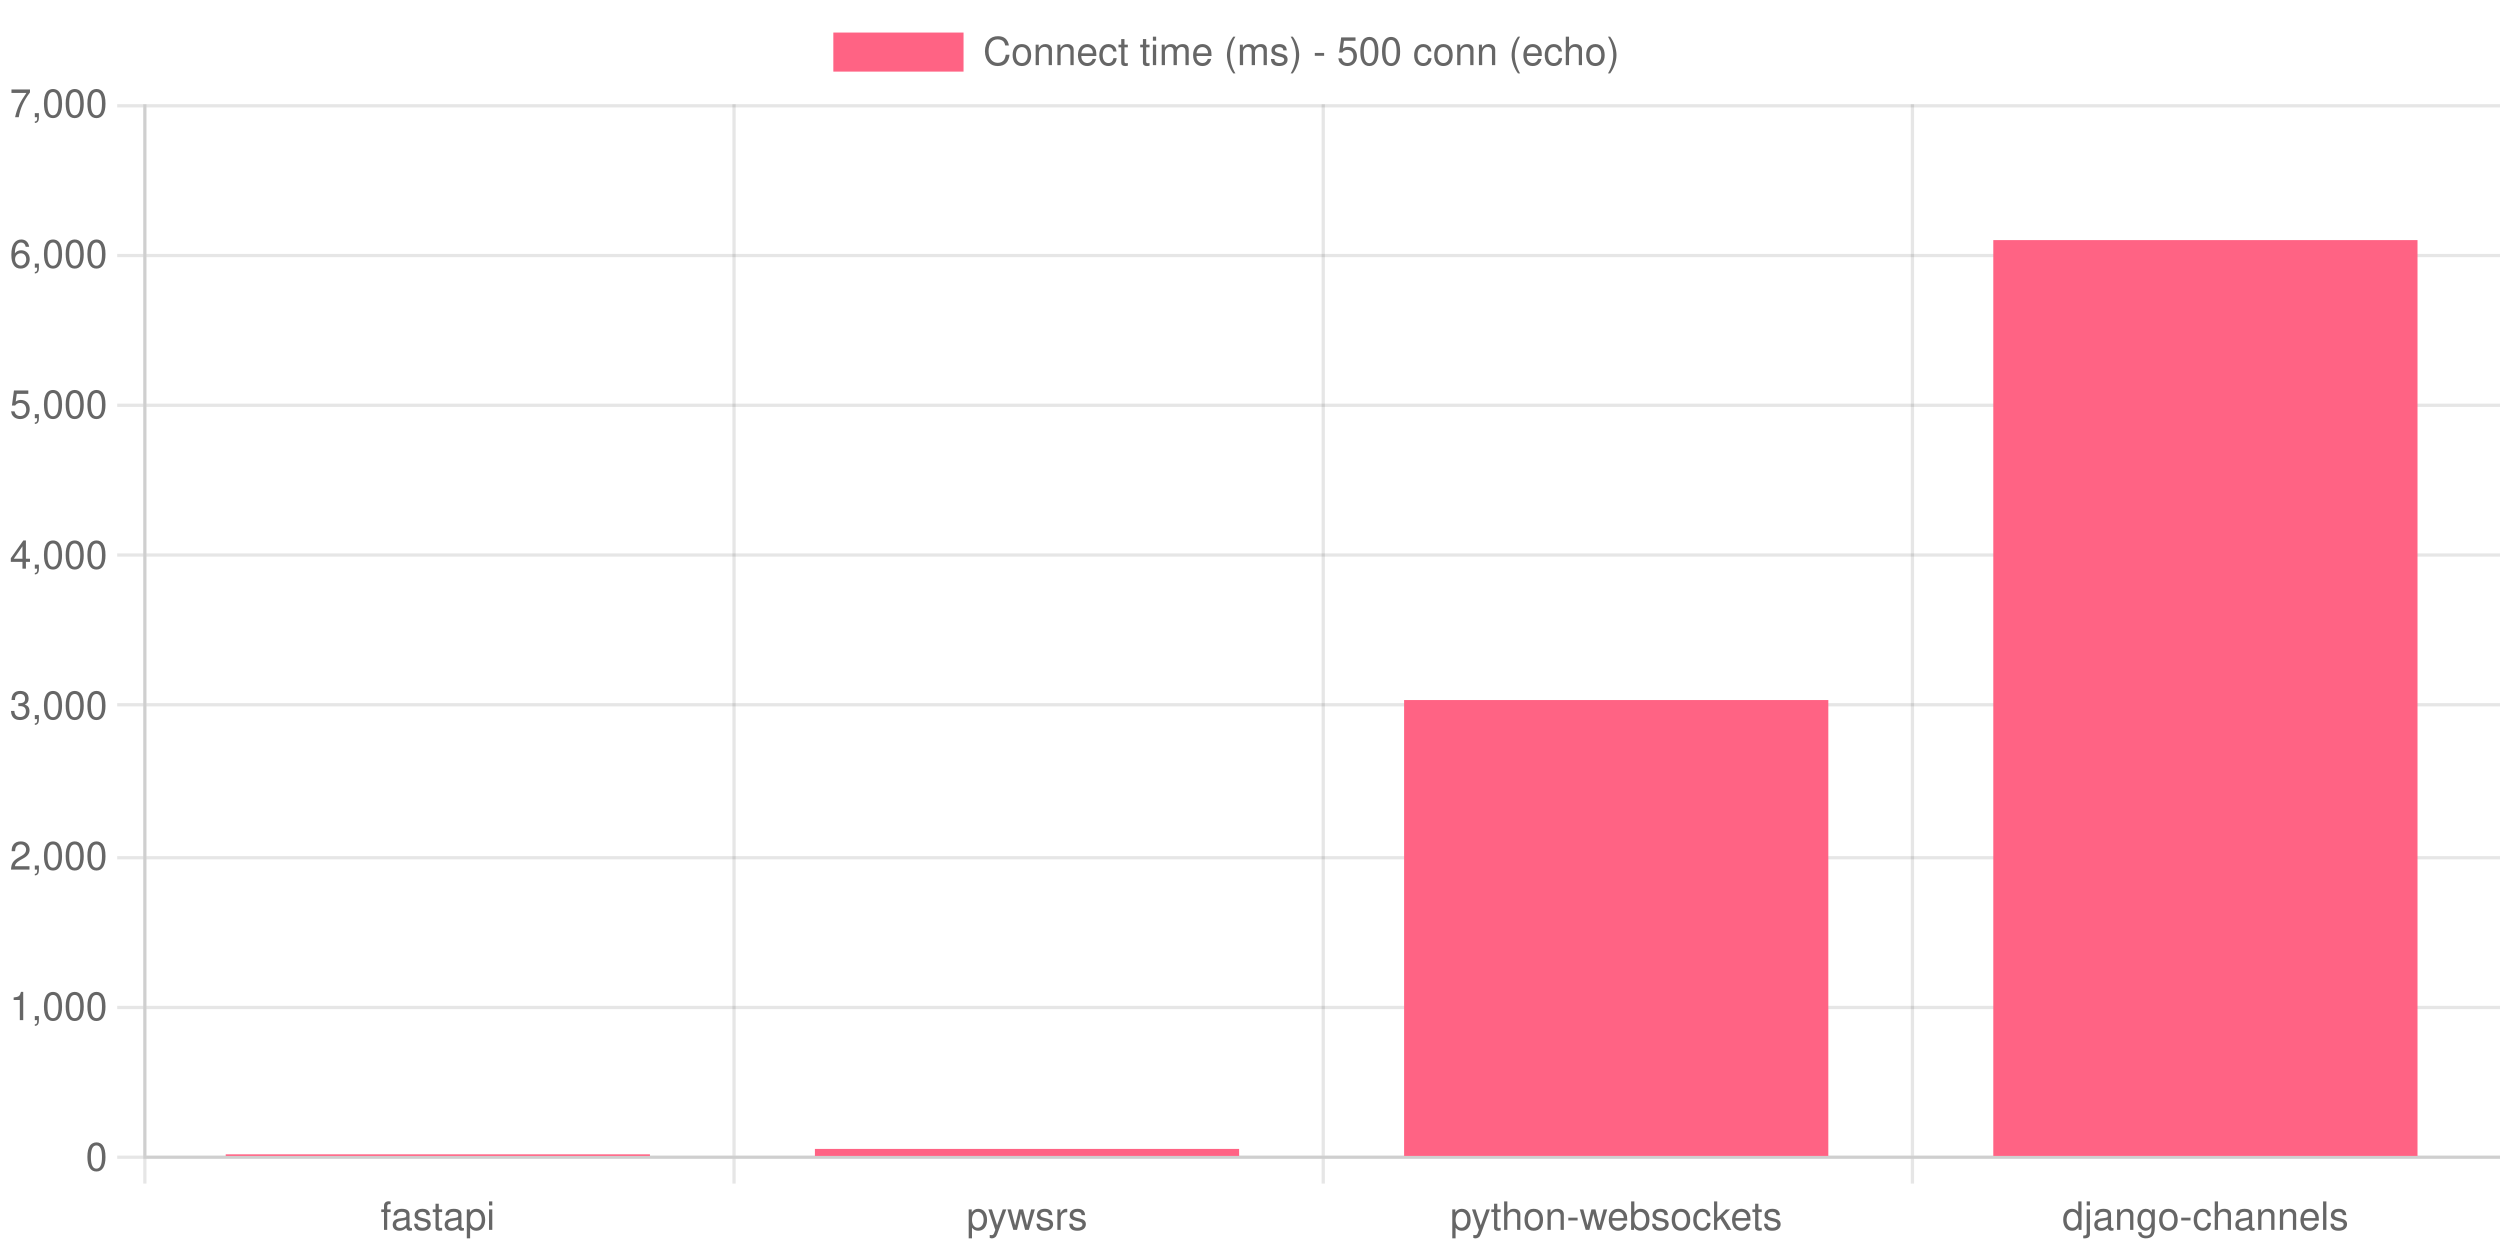
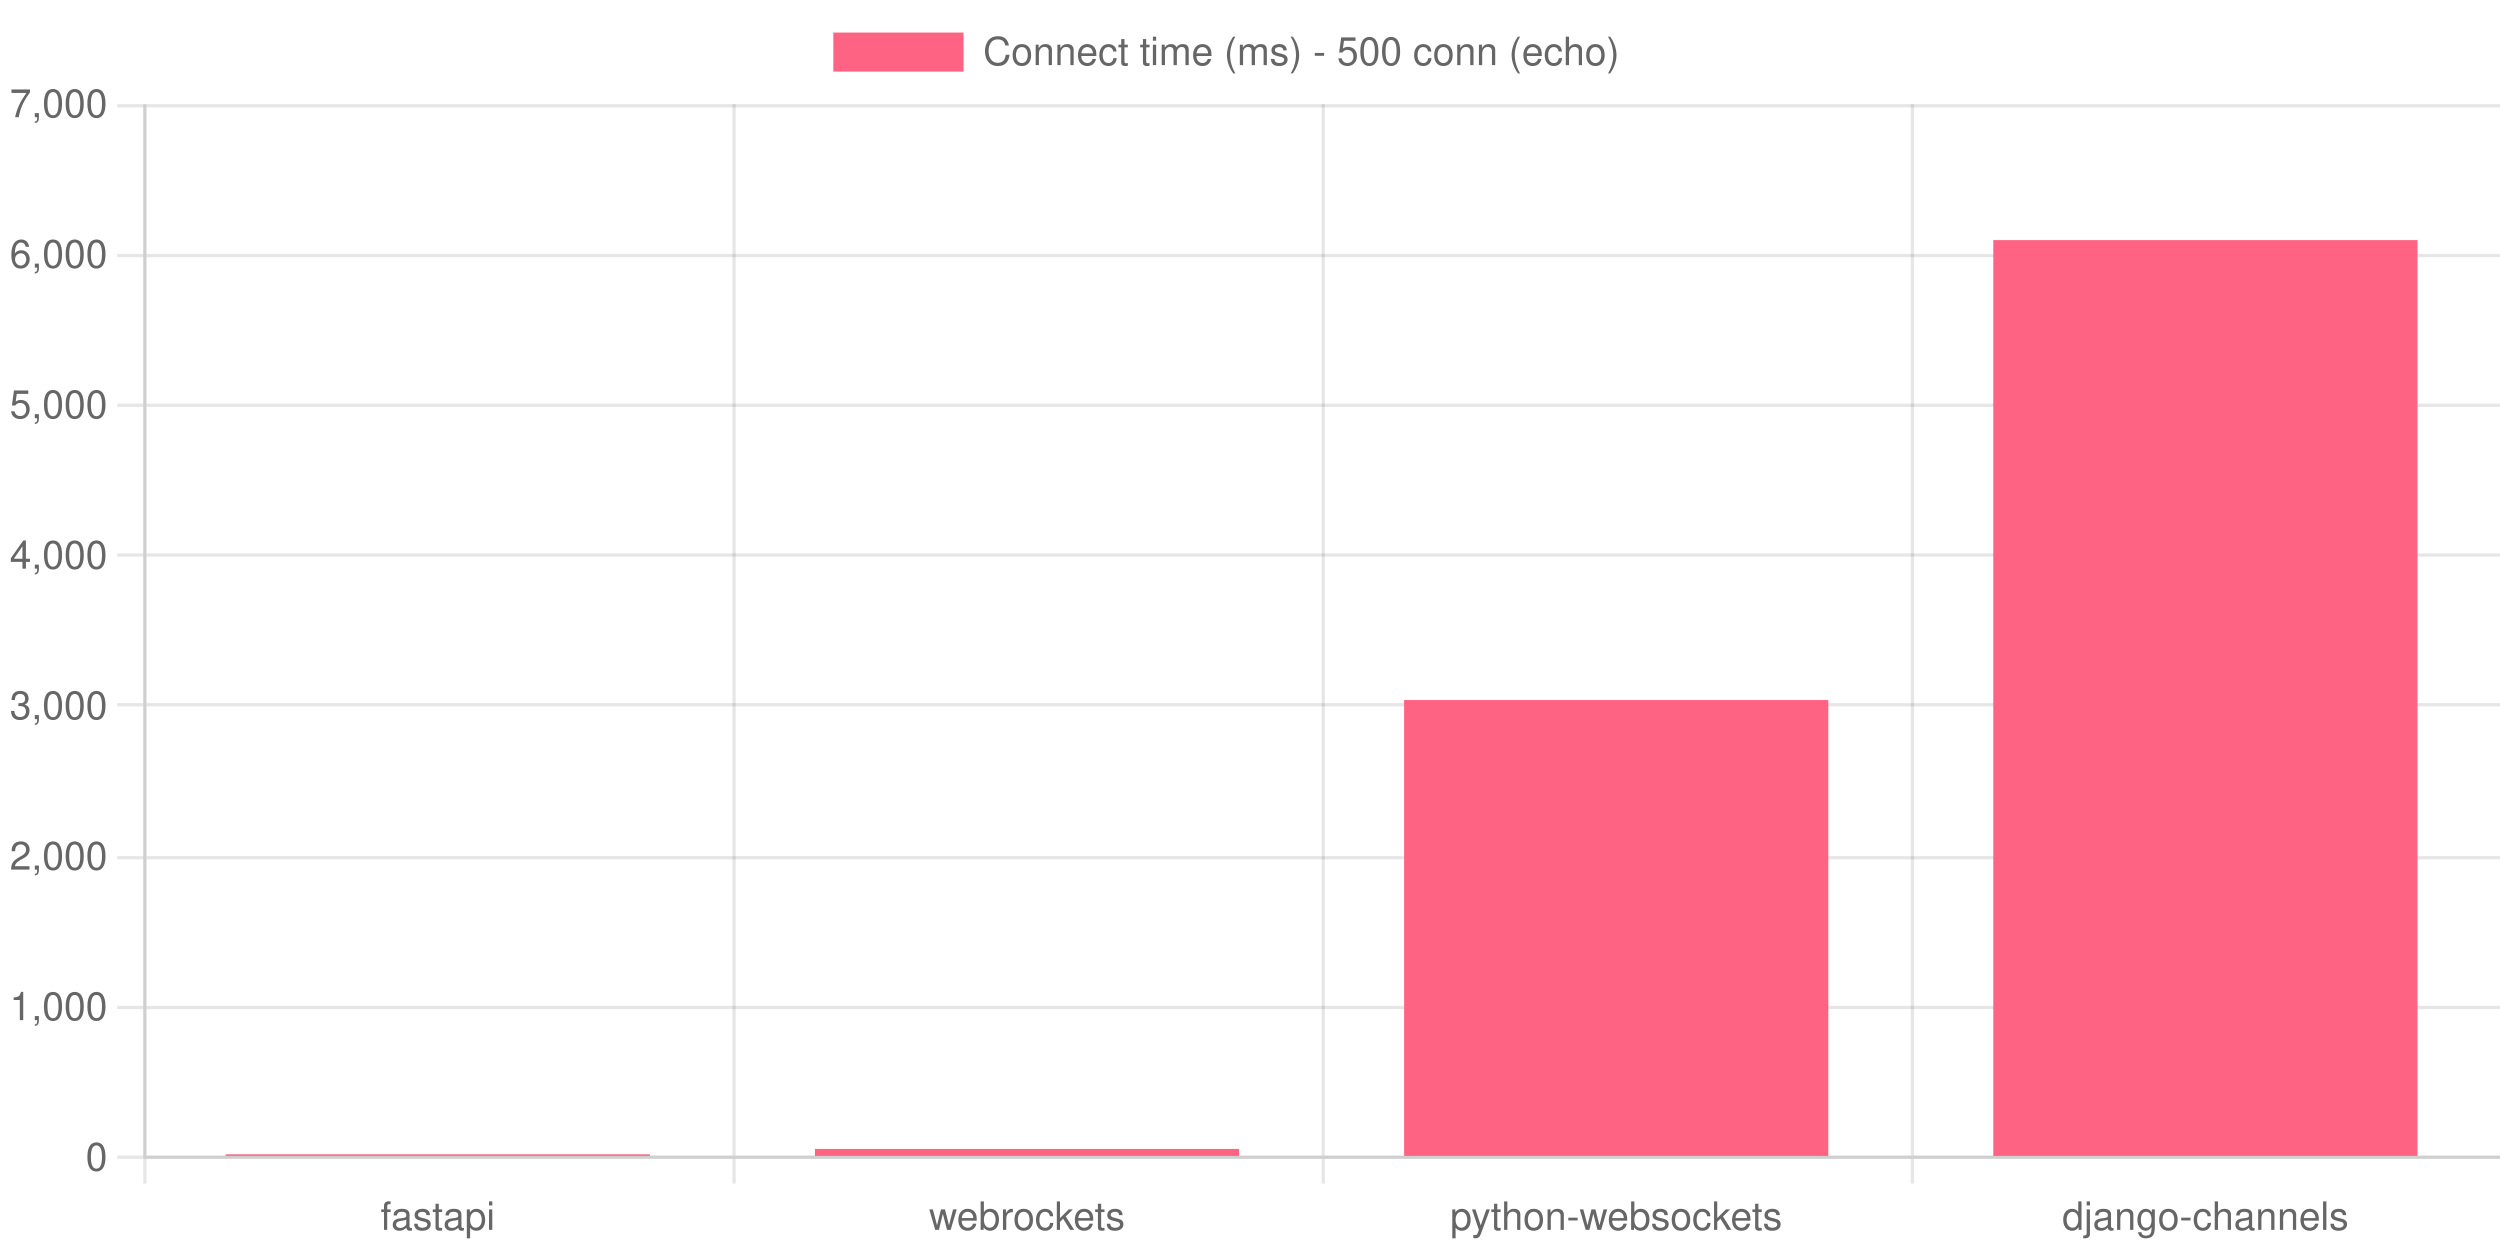
<svg xmlns="http://www.w3.org/2000/svg" version="1.1" width="768px" height="384px" viewBox="0 0 768 384">
  <defs>
    <clipPath id="clip-1" fill-rule="nonzero">
      <path d="M 0,0 L 0,32 768,32 768,0 Z" />
    </clipPath>
    <clipPath id="clip-2" fill-rule="nonzero">
      <path d="M 0,355.6 L 0,384 768,384 768,355.6 Z" />
    </clipPath>
    <clipPath id="clip-3" fill-rule="nonzero">
      <path d="M 0,0 L 0,384 44,384 44,0 Z" />
    </clipPath>
    <clipPath id="clip-4" fill-rule="nonzero">
      <path d="M 44,32 L 44,355.6 768,355.6 768,32 Z" />
    </clipPath>
  </defs>
  <g stroke="none" fill="transparent" fill-rule="nonzero" fill-opacity="1">
    <rect x="0" y="0" width="768" height="384" transform="matrix(1 0 0 1 0 0)" />
  </g>
  <g stroke="rgb(0,0,0)" stroke-width="1" stroke-linecap="butt" stroke-linejoin="miter" stroke-miterlimit="4" stroke-opacity="0.1" fill="none">
    <path d="M 44.5,32 L 44.5,355" />
  </g>
  <g stroke="rgb(0,0,0)" stroke-width="1" stroke-linecap="butt" stroke-linejoin="miter" stroke-miterlimit="4" stroke-opacity="0.1" fill="none">
    <path d="M 44.5,356 L 44.5,363.6" />
  </g>
  <g stroke="rgb(0,0,0)" stroke-width="1" stroke-linecap="butt" stroke-linejoin="miter" stroke-miterlimit="4" stroke-opacity="0.1" fill="none">
    <path d="M 225.5,32 L 225.5,355" />
  </g>
  <g stroke="rgb(0,0,0)" stroke-width="1" stroke-linecap="butt" stroke-linejoin="miter" stroke-miterlimit="4" stroke-opacity="0.1" fill="none">
    <path d="M 225.5,356 L 225.5,363.6" />
  </g>
  <g stroke="rgb(0,0,0)" stroke-width="1" stroke-linecap="butt" stroke-linejoin="miter" stroke-miterlimit="4" stroke-opacity="0.1" fill="none">
    <path d="M 406.5,32 L 406.5,355" />
  </g>
  <g stroke="rgb(0,0,0)" stroke-width="1" stroke-linecap="butt" stroke-linejoin="miter" stroke-miterlimit="4" stroke-opacity="0.1" fill="none">
    <path d="M 406.5,356 L 406.5,363.6" />
  </g>
  <g stroke="rgb(0,0,0)" stroke-width="1" stroke-linecap="butt" stroke-linejoin="miter" stroke-miterlimit="4" stroke-opacity="0.1" fill="none">
    <path d="M 587.5,32 L 587.5,355" />
  </g>
  <g stroke="rgb(0,0,0)" stroke-width="1" stroke-linecap="butt" stroke-linejoin="miter" stroke-miterlimit="4" stroke-opacity="0.1" fill="none">
    <path d="M 587.5,356 L 587.5,363.6" />
  </g>
  <g stroke="rgb(0,0,0)" stroke-width="1" stroke-linecap="butt" stroke-linejoin="miter" stroke-miterlimit="4" stroke-opacity="0.1" fill="none">
    <path d="M 768.5,32 L 768.5,355" />
  </g>
  <g stroke="rgb(0,0,0)" stroke-width="1" stroke-linecap="butt" stroke-linejoin="miter" stroke-miterlimit="4" stroke-opacity="0.1" fill="none">
    <path d="M 768.5,356 L 768.5,363.6" />
  </g>
  <g stroke="rgb(0,0,0)" stroke-width="1" stroke-linecap="butt" stroke-linejoin="miter" stroke-miterlimit="4" stroke-opacity="0.1" fill="none">
    <path d="M 45,355.5 L 768,355.5" />
  </g>
  <g stroke="rgb(0,0,0)" stroke-width="1" stroke-linecap="butt" stroke-linejoin="miter" stroke-miterlimit="4" stroke-opacity="0.1" fill="none">
    <path d="M 36,355.5 L 44,355.5" />
  </g>
  <g stroke="rgb(0,0,0)" stroke-width="1" stroke-linecap="butt" stroke-linejoin="miter" stroke-miterlimit="4" stroke-opacity="0.1" fill="none">
    <path d="M 45,309.5 L 768,309.5" />
  </g>
  <g stroke="rgb(0,0,0)" stroke-width="1" stroke-linecap="butt" stroke-linejoin="miter" stroke-miterlimit="4" stroke-opacity="0.1" fill="none">
    <path d="M 36,309.5 L 44,309.5" />
  </g>
  <g stroke="rgb(0,0,0)" stroke-width="1" stroke-linecap="butt" stroke-linejoin="miter" stroke-miterlimit="4" stroke-opacity="0.1" fill="none">
    <path d="M 45,263.5 L 768,263.5" />
  </g>
  <g stroke="rgb(0,0,0)" stroke-width="1" stroke-linecap="butt" stroke-linejoin="miter" stroke-miterlimit="4" stroke-opacity="0.1" fill="none">
    <path d="M 36,263.5 L 44,263.5" />
  </g>
  <g stroke="rgb(0,0,0)" stroke-width="1" stroke-linecap="butt" stroke-linejoin="miter" stroke-miterlimit="4" stroke-opacity="0.1" fill="none">
    <path d="M 45,216.5 L 768,216.5" />
  </g>
  <g stroke="rgb(0,0,0)" stroke-width="1" stroke-linecap="butt" stroke-linejoin="miter" stroke-miterlimit="4" stroke-opacity="0.1" fill="none">
    <path d="M 36,216.5 L 44,216.5" />
  </g>
  <g stroke="rgb(0,0,0)" stroke-width="1" stroke-linecap="butt" stroke-linejoin="miter" stroke-miterlimit="4" stroke-opacity="0.1" fill="none">
    <path d="M 45,170.5 L 768,170.5" />
  </g>
  <g stroke="rgb(0,0,0)" stroke-width="1" stroke-linecap="butt" stroke-linejoin="miter" stroke-miterlimit="4" stroke-opacity="0.1" fill="none">
    <path d="M 36,170.5 L 44,170.5" />
  </g>
  <g stroke="rgb(0,0,0)" stroke-width="1" stroke-linecap="butt" stroke-linejoin="miter" stroke-miterlimit="4" stroke-opacity="0.1" fill="none">
    <path d="M 45,124.5 L 768,124.5" />
  </g>
  <g stroke="rgb(0,0,0)" stroke-width="1" stroke-linecap="butt" stroke-linejoin="miter" stroke-miterlimit="4" stroke-opacity="0.1" fill="none">
    <path d="M 36,124.5 L 44,124.5" />
  </g>
  <g stroke="rgb(0,0,0)" stroke-width="1" stroke-linecap="butt" stroke-linejoin="miter" stroke-miterlimit="4" stroke-opacity="0.1" fill="none">
    <path d="M 45,78.5 L 768,78.5" />
  </g>
  <g stroke="rgb(0,0,0)" stroke-width="1" stroke-linecap="butt" stroke-linejoin="miter" stroke-miterlimit="4" stroke-opacity="0.1" fill="none">
    <path d="M 36,78.5 L 44,78.5" />
  </g>
  <g stroke="rgb(0,0,0)" stroke-width="1" stroke-linecap="butt" stroke-linejoin="miter" stroke-miterlimit="4" stroke-opacity="0.1" fill="none">
    <path d="M 45,32.5 L 768,32.5" />
  </g>
  <g stroke="rgb(0,0,0)" stroke-width="1" stroke-linecap="butt" stroke-linejoin="miter" stroke-miterlimit="4" stroke-opacity="0.1" fill="none">
    <path d="M 36,32.5 L 44,32.5" />
  </g>
  <g stroke="none" fill="rgb(255,99,132)" fill-rule="nonzero" fill-opacity="1" clip-path="url(#clip-1)">
    <path d="M 256,10 L 256,22 296,22 296,10 Z" />
  </g>
  <g stroke="none" fill="#666" fill-rule="nonzero" fill-opacity="1" clip-path="url(#clip-1)">
    <text style="font:normal 12px 'Helvetica Neue', 'Helvetica', 'Arial', sans-serif;" text-anchor="start" dominant-baseline="middle" transform="matrix(1 0 0 1 0 0)">
      <tspan x="302" y="16">Connect time (ms) - 500 conn (echo)</tspan>
    </text>
  </g>
  <g stroke="rgb(0,0,0)" stroke-width="1" stroke-linecap="butt" stroke-linejoin="miter" stroke-miterlimit="4" stroke-opacity="0.1" fill="none">
    <path d="M 44,355.5 L 769,355.5" />
  </g>
  <g stroke="none" fill="#666" fill-rule="nonzero" fill-opacity="1" clip-path="url(#clip-2)">
    <text style="font:normal 12px 'Helvetica Neue', 'Helvetica', 'Arial', sans-serif;" text-anchor="middle" dominant-baseline="middle" transform="matrix(1 0 0 1 134.5 366.6)">
      <tspan x="0" y="7.2">fastapi</tspan>
    </text>
  </g>
  <g stroke="none" fill="#666" fill-rule="nonzero" fill-opacity="1" clip-path="url(#clip-2)">
    <text style="font:normal 12px 'Helvetica Neue', 'Helvetica', 'Arial', sans-serif;" text-anchor="middle" dominant-baseline="middle" transform="matrix(1 0 0 1 315.5 366.6)">
-       <tspan x="0" y="7.2">pywsrs</tspan>
+       <tspan x="0" y="7.2">webrockets</tspan>
    </text>
  </g>
  <g stroke="none" fill="#666" fill-rule="nonzero" fill-opacity="1" clip-path="url(#clip-2)">
    <text style="font:normal 12px 'Helvetica Neue', 'Helvetica', 'Arial', sans-serif;" text-anchor="middle" dominant-baseline="middle" transform="matrix(1 0 0 1 496.5 366.6)">
      <tspan x="0" y="7.2">python-websockets</tspan>
    </text>
  </g>
  <g stroke="none" fill="#666" fill-rule="nonzero" fill-opacity="1" clip-path="url(#clip-2)">
    <text style="font:normal 12px 'Helvetica Neue', 'Helvetica', 'Arial', sans-serif;" text-anchor="middle" dominant-baseline="middle" transform="matrix(1 0 0 1 677.5 366.6)">
      <tspan x="0" y="7.2">django-channels</tspan>
    </text>
  </g>
  <g stroke="rgb(0,0,0)" stroke-width="1" stroke-linecap="butt" stroke-linejoin="miter" stroke-miterlimit="4" stroke-opacity="0.1" fill="none">
    <path d="M 44.5,32 L 44.5,356" />
  </g>
  <g stroke="none" fill="#666" fill-rule="nonzero" fill-opacity="1" clip-path="url(#clip-3)">
    <text style="font:normal 12px 'Helvetica Neue', 'Helvetica', 'Arial', sans-serif;" text-anchor="end" dominant-baseline="middle" transform="matrix(1 0 0 1 33 355.6)">
      <tspan x="0" y="0">0</tspan>
    </text>
  </g>
  <g stroke="none" fill="#666" fill-rule="nonzero" fill-opacity="1" clip-path="url(#clip-3)">
    <text style="font:normal 12px 'Helvetica Neue', 'Helvetica', 'Arial', sans-serif;" text-anchor="end" dominant-baseline="middle" transform="matrix(1 0 0 1 33 309.3714)">
      <tspan x="0" y="0">1,000</tspan>
    </text>
  </g>
  <g stroke="none" fill="#666" fill-rule="nonzero" fill-opacity="1" clip-path="url(#clip-3)">
    <text style="font:normal 12px 'Helvetica Neue', 'Helvetica', 'Arial', sans-serif;" text-anchor="end" dominant-baseline="middle" transform="matrix(1 0 0 1 33 263.1429)">
      <tspan x="0" y="0">2,000</tspan>
    </text>
  </g>
  <g stroke="none" fill="#666" fill-rule="nonzero" fill-opacity="1" clip-path="url(#clip-3)">
    <text style="font:normal 12px 'Helvetica Neue', 'Helvetica', 'Arial', sans-serif;" text-anchor="end" dominant-baseline="middle" transform="matrix(1 0 0 1 33 216.9143)">
      <tspan x="0" y="0">3,000</tspan>
    </text>
  </g>
  <g stroke="none" fill="#666" fill-rule="nonzero" fill-opacity="1" clip-path="url(#clip-3)">
    <text style="font:normal 12px 'Helvetica Neue', 'Helvetica', 'Arial', sans-serif;" text-anchor="end" dominant-baseline="middle" transform="matrix(1 0 0 1 33 170.6857)">
      <tspan x="0" y="0">4,000</tspan>
    </text>
  </g>
  <g stroke="none" fill="#666" fill-rule="nonzero" fill-opacity="1" clip-path="url(#clip-3)">
    <text style="font:normal 12px 'Helvetica Neue', 'Helvetica', 'Arial', sans-serif;" text-anchor="end" dominant-baseline="middle" transform="matrix(1 0 0 1 33 124.4571)">
      <tspan x="0" y="0">5,000</tspan>
    </text>
  </g>
  <g stroke="none" fill="#666" fill-rule="nonzero" fill-opacity="1" clip-path="url(#clip-3)">
    <text style="font:normal 12px 'Helvetica Neue', 'Helvetica', 'Arial', sans-serif;" text-anchor="end" dominant-baseline="middle" transform="matrix(1 0 0 1 33 78.22857)">
      <tspan x="0" y="0">6,000</tspan>
    </text>
  </g>
  <g stroke="none" fill="#666" fill-rule="nonzero" fill-opacity="1" clip-path="url(#clip-3)">
    <text style="font:normal 12px 'Helvetica Neue', 'Helvetica', 'Arial', sans-serif;" text-anchor="end" dominant-baseline="middle" transform="matrix(1 0 0 1 33 32)">
      <tspan x="0" y="0">7,000</tspan>
    </text>
  </g>
  <g stroke="none" fill="rgb(255,99,132)" fill-rule="nonzero" fill-opacity="1" clip-path="url(#clip-4)">
    <path d="M 69.34,354.609 L 69.34,355.1 199.66,355.1 199.66,354.609 Z" />
  </g>
  <g stroke="none" fill="rgb(255,99,132)" fill-rule="nonzero" fill-opacity="1" clip-path="url(#clip-4)">
    <path d="M 250.34,352.949 L 250.34,355.1 380.66,355.1 380.66,352.949 Z" />
  </g>
  <g stroke="none" fill="rgb(255,99,132)" fill-rule="nonzero" fill-opacity="1" clip-path="url(#clip-4)">
    <path d="M 431.34,215.054 L 431.34,355.1 561.66,355.1 561.66,215.054 Z" />
  </g>
  <g stroke="none" fill="rgb(255,99,132)" fill-rule="nonzero" fill-opacity="1" clip-path="url(#clip-4)">
    <path d="M 612.34,73.758 L 612.34,355.1 742.66,355.1 742.66,73.758 Z" />
  </g>
</svg>
